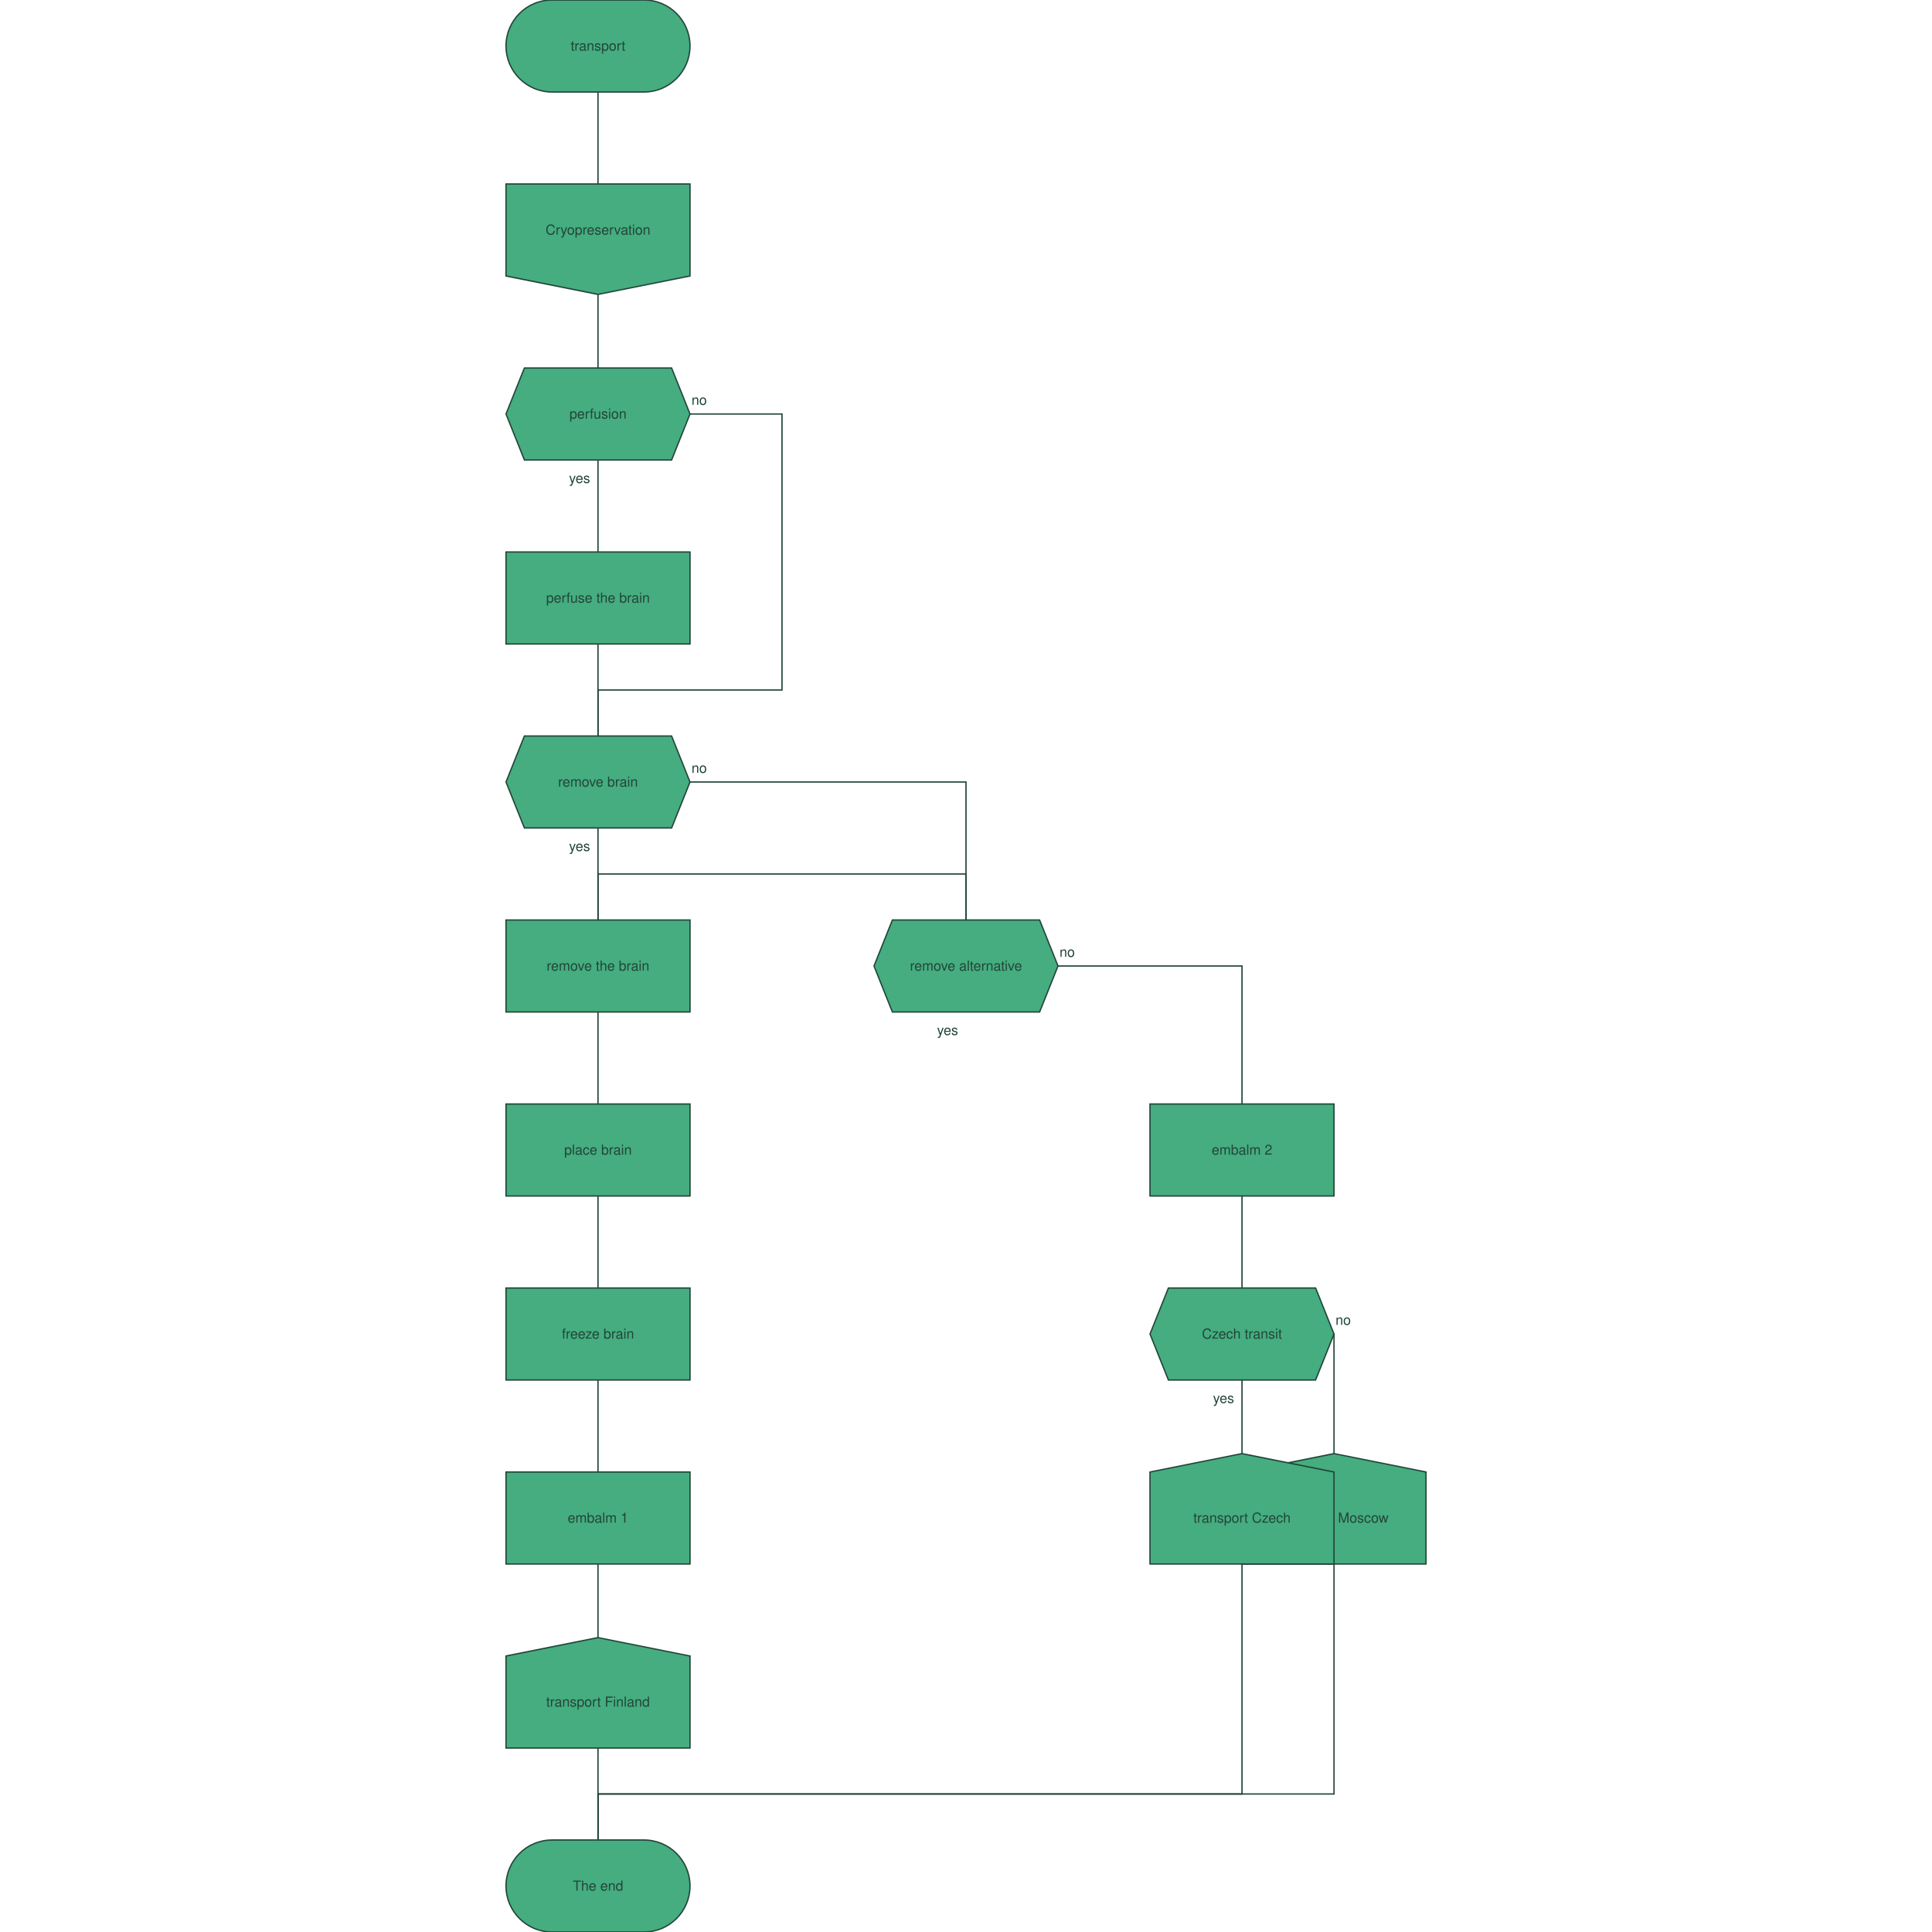
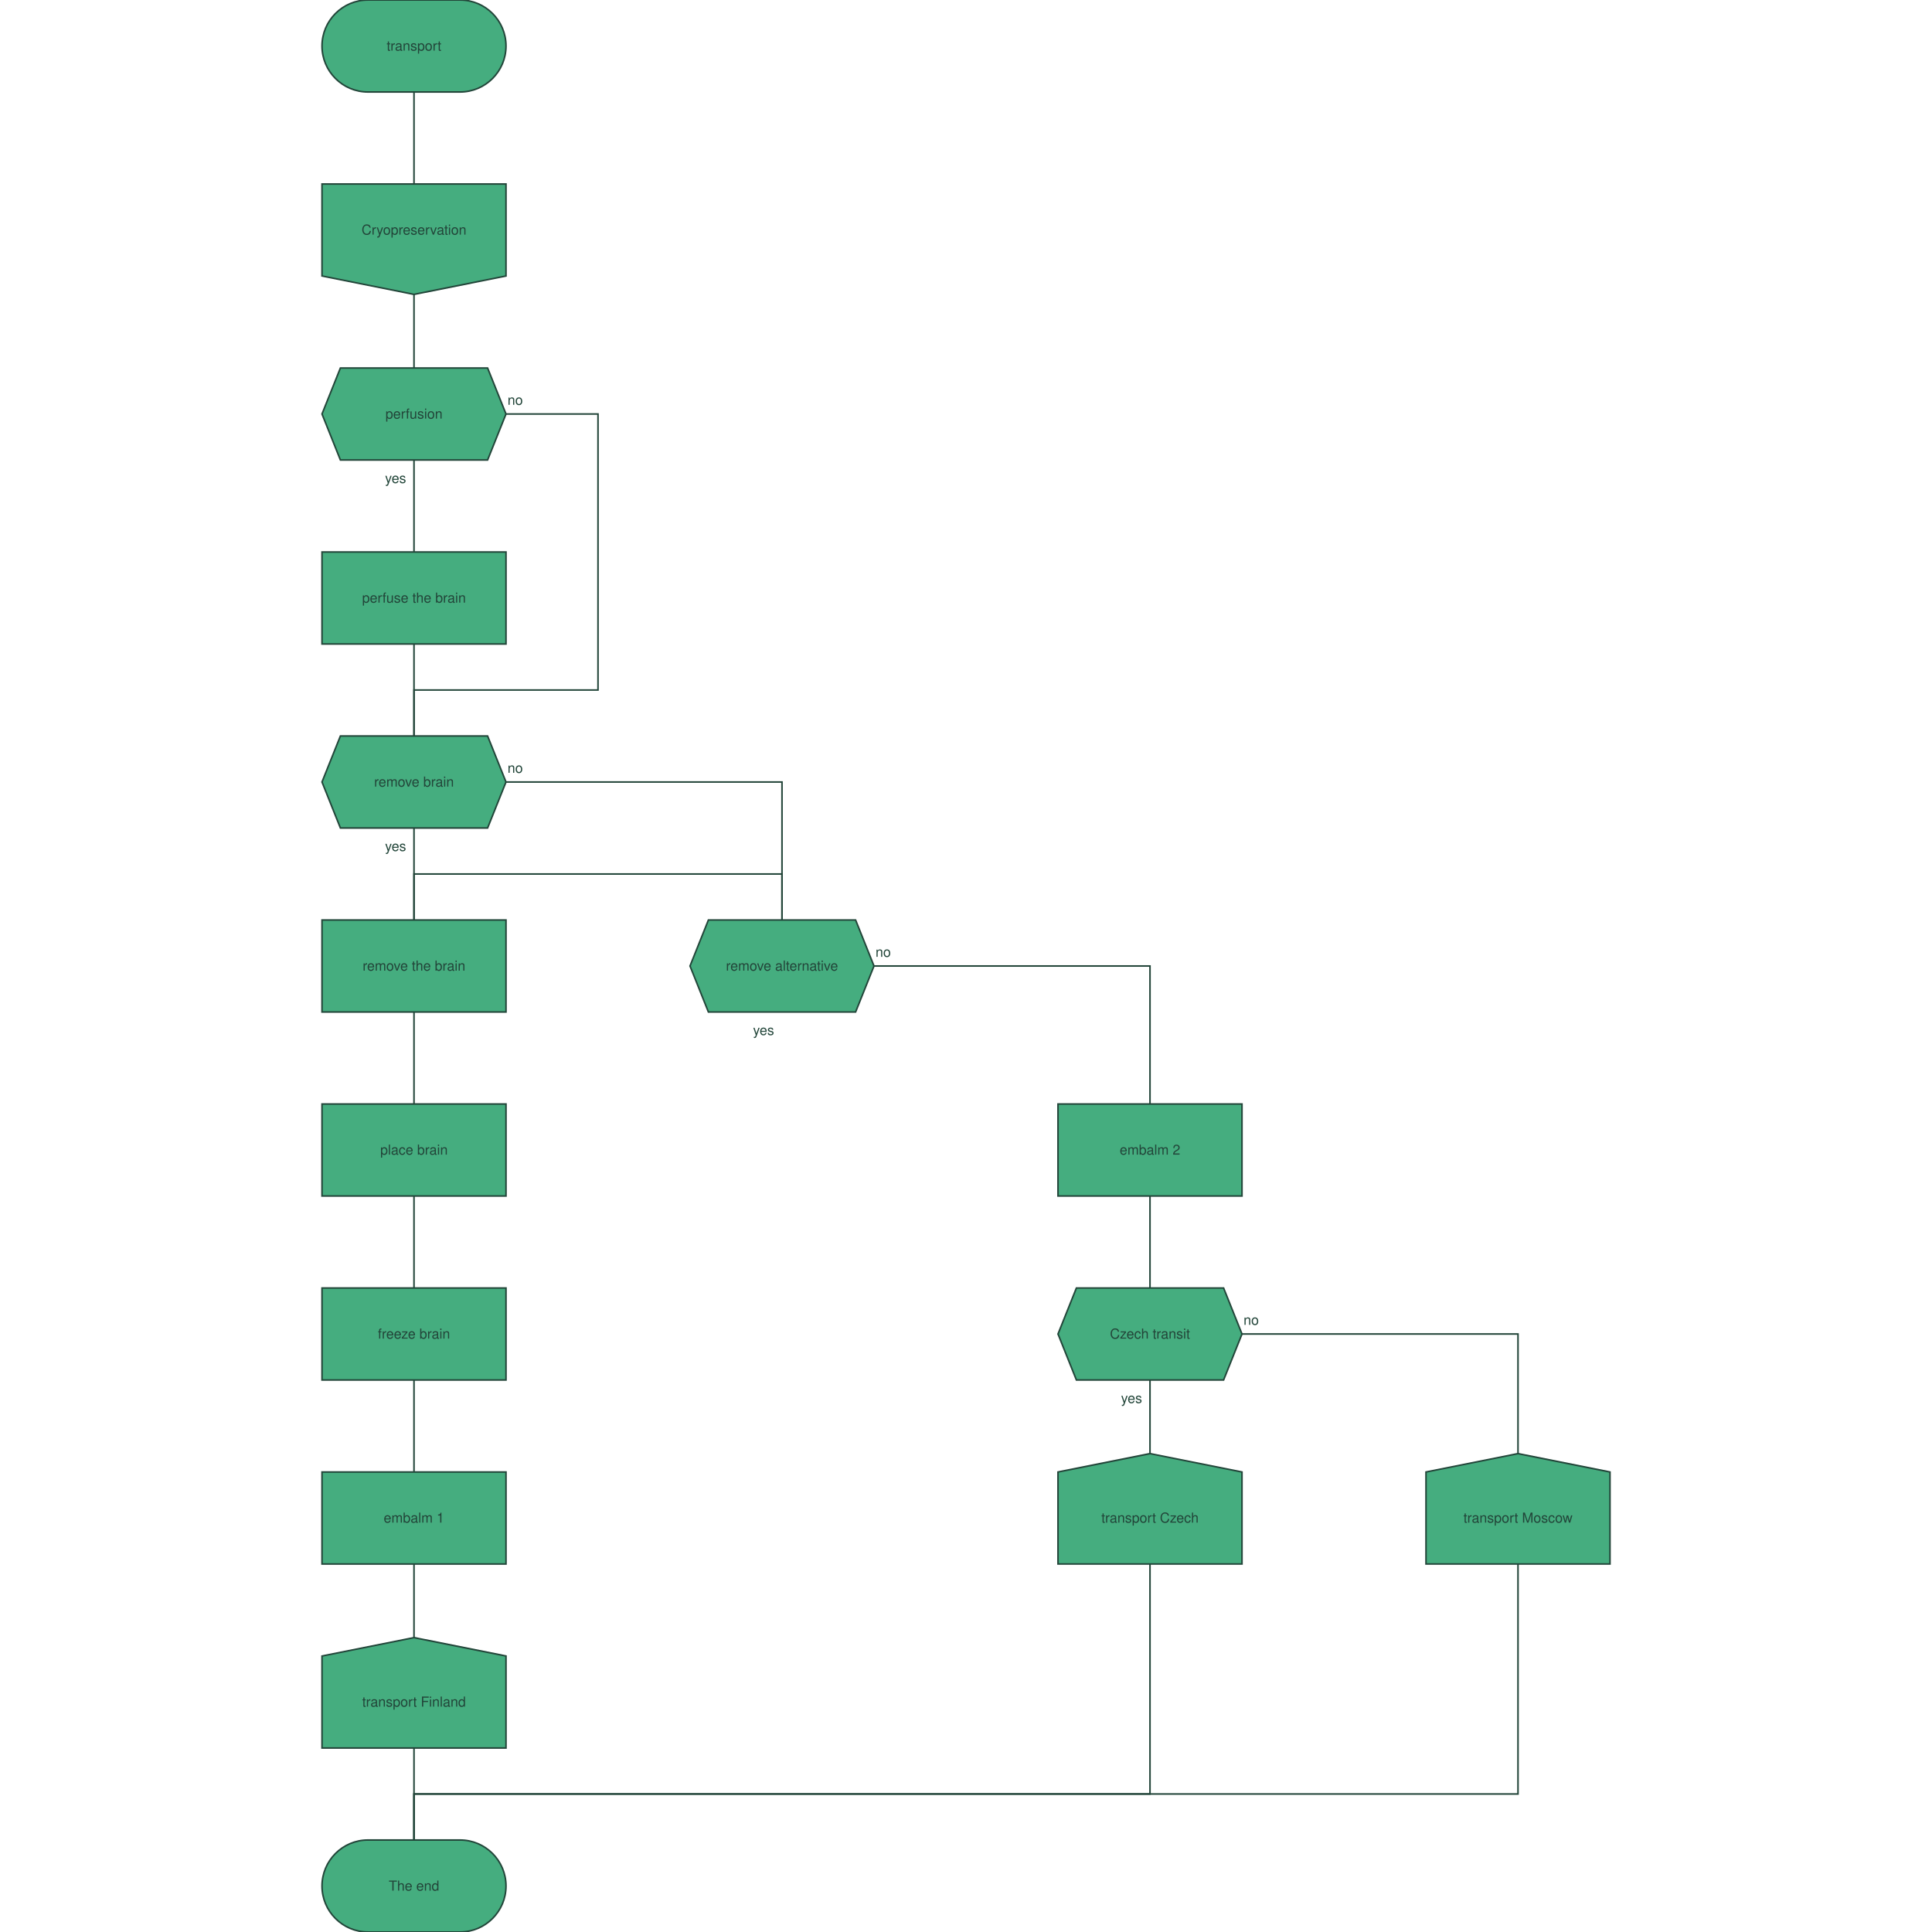
<svg xmlns="http://www.w3.org/2000/svg" font-size="1" viewBox="0.0 0.0 1000.0 1000.0" stroke="rgb(0,0,0)" width="1000" stroke-opacity="1" height="1000" version="1.1">
  <defs />
-   <g stroke-linejoin="miter" fill-opacity="0.0" fill="rgb(0,0,0)" stroke="rgb(34,69,57)" stroke-linecap="butt" stroke-miterlimit="10.0" stroke-opacity="1.0" stroke-width="0.69">
-     <path d="M 690.476,785.714 v 142.857 h -380.952 v 47.619 " />
+   <g stroke-linejoin="miter" fill-opacity="0.0" fill="rgb(0,0,0)" stroke="rgb(34,69,57)" stroke-linecap="butt" stroke-miterlimit="10.0" stroke-opacity="1.0" stroke-width="0.816">
+     <path d="M 785.714,785.714 v 142.857 h -571.429 v 47.619 " />
  </g>
-   <g stroke-linejoin="miter" fill-opacity="0.0" fill="rgb(0,0,0)" stroke="rgb(34,69,57)" stroke-linecap="butt" stroke-miterlimit="10.0" stroke-opacity="1.0" stroke-width="0.69">
-     <path d="M 642.857,785.714 v 142.857 h -333.333 v 47.619 " />
+   <g stroke-linejoin="miter" fill-opacity="0.0" fill="rgb(0,0,0)" stroke="rgb(34,69,57)" stroke-linecap="butt" stroke-miterlimit="10.0" stroke-opacity="1.0" stroke-width="0.816">
+     <path d="M 595.238,785.714 v 142.857 h -380.952 v 47.619 " />
  </g>
-   <g stroke-linejoin="miter" fill-opacity="0.0" fill="rgb(0,0,0)" stroke="rgb(34,69,57)" stroke-linecap="butt" stroke-miterlimit="10.0" stroke-opacity="1.0" stroke-width="0.69">
-     <path d="M 642.857,690.476 h 47.619 v 95.238 " />
+   <g stroke-linejoin="miter" fill-opacity="0.0" fill="rgb(0,0,0)" stroke="rgb(34,69,57)" stroke-linecap="butt" stroke-miterlimit="10.0" stroke-opacity="1.0" stroke-width="0.816">
+     <path d="M 595.238,690.476 h 190.476 v 95.238 " />
  </g>
-   <g stroke-linejoin="miter" fill-opacity="0.0" fill="rgb(0,0,0)" stroke="rgb(34,69,57)" stroke-linecap="butt" stroke-miterlimit="10.0" stroke-opacity="1.0" stroke-width="0.69">
-     <path d="M 642.857,690.476 v 95.238 " />
+   <g stroke-linejoin="miter" fill-opacity="0.0" fill="rgb(0,0,0)" stroke="rgb(34,69,57)" stroke-linecap="butt" stroke-miterlimit="10.0" stroke-opacity="1.0" stroke-width="0.816">
+     <path d="M 595.238,690.476 v 95.238 " />
  </g>
-   <g stroke-linejoin="miter" fill-opacity="0.0" fill="rgb(0,0,0)" stroke="rgb(34,69,57)" stroke-linecap="butt" stroke-miterlimit="10.0" stroke-opacity="1.0" stroke-width="0.69">
-     <path d="M 642.857,595.238 v 95.238 " />
+   <g stroke-linejoin="miter" fill-opacity="0.0" fill="rgb(0,0,0)" stroke="rgb(34,69,57)" stroke-linecap="butt" stroke-miterlimit="10.0" stroke-opacity="1.0" stroke-width="0.816">
+     <path d="M 595.238,595.238 v 95.238 " />
  </g>
-   <g stroke-linejoin="miter" fill-opacity="0.0" fill="rgb(0,0,0)" stroke="rgb(34,69,57)" stroke-linecap="butt" stroke-miterlimit="10.0" stroke-opacity="1.0" stroke-width="0.69">
-     <path d="M 500,500 h 142.857 v 95.238 " />
+   <g stroke-linejoin="miter" fill-opacity="0.0" fill="rgb(0,0,0)" stroke="rgb(34,69,57)" stroke-linecap="butt" stroke-miterlimit="10.0" stroke-opacity="1.0" stroke-width="0.816">
+     <path d="M 404.762,500 h 190.476 v 95.238 " />
  </g>
-   <g stroke-linejoin="miter" fill-opacity="0.0" fill="rgb(0,0,0)" stroke="rgb(34,69,57)" stroke-linecap="butt" stroke-miterlimit="10.0" stroke-opacity="1.0" stroke-width="0.69">
-     <path d="M 500,500 v -47.619 h -190.476 v 47.619 " />
+   <g stroke-linejoin="miter" fill-opacity="0.0" fill="rgb(0,0,0)" stroke="rgb(34,69,57)" stroke-linecap="butt" stroke-miterlimit="10.0" stroke-opacity="1.0" stroke-width="0.816">
+     <path d="M 404.762,500 v -47.619 h -190.476 v 47.619 " />
  </g>
-   <g stroke-linejoin="miter" fill-opacity="0.0" fill="rgb(0,0,0)" stroke="rgb(34,69,57)" stroke-linecap="butt" stroke-miterlimit="10.0" stroke-opacity="1.0" stroke-width="0.69">
-     <path d="M 309.524,880.952 v 95.238 " />
+   <g stroke-linejoin="miter" fill-opacity="0.0" fill="rgb(0,0,0)" stroke="rgb(34,69,57)" stroke-linecap="butt" stroke-miterlimit="10.0" stroke-opacity="1.0" stroke-width="0.816">
+     <path d="M 214.286,880.952 v 95.238 " />
  </g>
-   <g stroke-linejoin="miter" fill-opacity="0.0" fill="rgb(0,0,0)" stroke="rgb(34,69,57)" stroke-linecap="butt" stroke-miterlimit="10.0" stroke-opacity="1.0" stroke-width="0.69">
-     <path d="M 309.524,785.714 v 95.238 " />
+   <g stroke-linejoin="miter" fill-opacity="0.0" fill="rgb(0,0,0)" stroke="rgb(34,69,57)" stroke-linecap="butt" stroke-miterlimit="10.0" stroke-opacity="1.0" stroke-width="0.816">
+     <path d="M 214.286,785.714 v 95.238 " />
  </g>
-   <g stroke-linejoin="miter" fill-opacity="0.0" fill="rgb(0,0,0)" stroke="rgb(34,69,57)" stroke-linecap="butt" stroke-miterlimit="10.0" stroke-opacity="1.0" stroke-width="0.69">
-     <path d="M 309.524,690.476 v 95.238 " />
+   <g stroke-linejoin="miter" fill-opacity="0.0" fill="rgb(0,0,0)" stroke="rgb(34,69,57)" stroke-linecap="butt" stroke-miterlimit="10.0" stroke-opacity="1.0" stroke-width="0.816">
+     <path d="M 214.286,690.476 v 95.238 " />
  </g>
-   <g stroke-linejoin="miter" fill-opacity="0.0" fill="rgb(0,0,0)" stroke="rgb(34,69,57)" stroke-linecap="butt" stroke-miterlimit="10.0" stroke-opacity="1.0" stroke-width="0.69">
-     <path d="M 309.524,595.238 v 95.238 " />
+   <g stroke-linejoin="miter" fill-opacity="0.0" fill="rgb(0,0,0)" stroke="rgb(34,69,57)" stroke-linecap="butt" stroke-miterlimit="10.0" stroke-opacity="1.0" stroke-width="0.816">
+     <path d="M 214.286,595.238 v 95.238 " />
  </g>
-   <g stroke-linejoin="miter" fill-opacity="0.0" fill="rgb(0,0,0)" stroke="rgb(34,69,57)" stroke-linecap="butt" stroke-miterlimit="10.0" stroke-opacity="1.0" stroke-width="0.69">
-     <path d="M 309.524,500 v 95.238 " />
+   <g stroke-linejoin="miter" fill-opacity="0.0" fill="rgb(0,0,0)" stroke="rgb(34,69,57)" stroke-linecap="butt" stroke-miterlimit="10.0" stroke-opacity="1.0" stroke-width="0.816">
+     <path d="M 214.286,500 v 95.238 " />
  </g>
-   <g stroke-linejoin="miter" fill-opacity="0.0" fill="rgb(0,0,0)" stroke="rgb(34,69,57)" stroke-linecap="butt" stroke-miterlimit="10.0" stroke-opacity="1.0" stroke-width="0.69">
-     <path d="M 309.524,404.762 h 190.476 v 95.238 " />
+   <g stroke-linejoin="miter" fill-opacity="0.0" fill="rgb(0,0,0)" stroke="rgb(34,69,57)" stroke-linecap="butt" stroke-miterlimit="10.0" stroke-opacity="1.0" stroke-width="0.816">
+     <path d="M 214.286,404.762 h 190.476 v 95.238 " />
  </g>
-   <g stroke-linejoin="miter" fill-opacity="0.0" fill="rgb(0,0,0)" stroke="rgb(34,69,57)" stroke-linecap="butt" stroke-miterlimit="10.0" stroke-opacity="1.0" stroke-width="0.69">
-     <path d="M 309.524,404.762 v 95.238 " />
+   <g stroke-linejoin="miter" fill-opacity="0.0" fill="rgb(0,0,0)" stroke="rgb(34,69,57)" stroke-linecap="butt" stroke-miterlimit="10.0" stroke-opacity="1.0" stroke-width="0.816">
+     <path d="M 214.286,404.762 v 95.238 " />
  </g>
-   <g stroke-linejoin="miter" fill-opacity="0.0" fill="rgb(0,0,0)" stroke="rgb(34,69,57)" stroke-linecap="butt" stroke-miterlimit="10.0" stroke-opacity="1.0" stroke-width="0.69">
-     <path d="M 309.524,309.524 v 95.238 " />
+   <g stroke-linejoin="miter" fill-opacity="0.0" fill="rgb(0,0,0)" stroke="rgb(34,69,57)" stroke-linecap="butt" stroke-miterlimit="10.0" stroke-opacity="1.0" stroke-width="0.816">
+     <path d="M 214.286,309.524 v 95.238 " />
  </g>
-   <g stroke-linejoin="miter" fill-opacity="0.0" fill="rgb(0,0,0)" stroke="rgb(34,69,57)" stroke-linecap="butt" stroke-miterlimit="10.0" stroke-opacity="1.0" stroke-width="0.69">
-     <path d="M 309.524,214.286 h 95.238 v 142.857 h -95.238 v 47.619 " />
+   <g stroke-linejoin="miter" fill-opacity="0.0" fill="rgb(0,0,0)" stroke="rgb(34,69,57)" stroke-linecap="butt" stroke-miterlimit="10.0" stroke-opacity="1.0" stroke-width="0.816">
+     <path d="M 214.286,214.286 h 95.238 v 142.857 h -95.238 v 47.619 " />
  </g>
-   <g stroke-linejoin="miter" fill-opacity="0.0" fill="rgb(0,0,0)" stroke="rgb(34,69,57)" stroke-linecap="butt" stroke-miterlimit="10.0" stroke-opacity="1.0" stroke-width="0.69">
-     <path d="M 309.524,214.286 v 95.238 " />
+   <g stroke-linejoin="miter" fill-opacity="0.0" fill="rgb(0,0,0)" stroke="rgb(34,69,57)" stroke-linecap="butt" stroke-miterlimit="10.0" stroke-opacity="1.0" stroke-width="0.816">
+     <path d="M 214.286,214.286 v 95.238 " />
  </g>
-   <g stroke-linejoin="miter" fill-opacity="0.0" fill="rgb(0,0,0)" stroke="rgb(34,69,57)" stroke-linecap="butt" stroke-miterlimit="10.0" stroke-opacity="1.0" stroke-width="0.69">
-     <path d="M 309.524,119.048 v 95.238 " />
+   <g stroke-linejoin="miter" fill-opacity="0.0" fill="rgb(0,0,0)" stroke="rgb(34,69,57)" stroke-linecap="butt" stroke-miterlimit="10.0" stroke-opacity="1.0" stroke-width="0.816">
+     <path d="M 214.286,119.048 v 95.238 " />
  </g>
-   <g stroke-linejoin="miter" fill-opacity="0.0" fill="rgb(0,0,0)" stroke="rgb(34,69,57)" stroke-linecap="butt" stroke-miterlimit="10.0" stroke-opacity="1.0" stroke-width="0.69">
-     <path d="M 309.524,23.809 v 95.238 " />
+   <g stroke-linejoin="miter" fill-opacity="0.0" fill="rgb(0,0,0)" stroke="rgb(34,69,57)" stroke-linecap="butt" stroke-miterlimit="10.0" stroke-opacity="1.0" stroke-width="0.816">
+     <path d="M 214.286,23.809 v 95.238 " />
  </g>
-   <g stroke-linejoin="miter" fill-opacity="1.0" fill="rgb(69,173,127)" stroke="rgb(34,69,57)" stroke-linecap="butt" stroke-miterlimit="10.0" stroke-opacity="1.0" stroke-width="0.69">
-     <path d="M 642.857,809.524 v -47.619 l 47.619,-9.524 l 47.619,9.524 v 47.619 h -95.238 Z" />
+   <g stroke-linejoin="miter" fill-opacity="1.0" fill="rgb(69,173,127)" stroke="rgb(34,69,57)" stroke-linecap="butt" stroke-miterlimit="10.0" stroke-opacity="1.0" stroke-width="0.816">
+     <path d="M 738.095,809.524 v -47.619 l 47.619,-9.524 l 47.619,9.524 v 47.619 h -95.238 Z" />
  </g>
-   <g stroke-linejoin="miter" fill-opacity="1.0" font-size="7.143px" fill="rgb(34,69,57)" stroke="rgb(0,0,0)" font-weight="300" font-family="helvetica" stroke-linecap="butt" stroke-miterlimit="10.0" stroke-opacity="1.0" stroke-width="2.76">
-     <text transform="matrix(1,0,0,1,690.4762,785.7143)" stroke="none" dominant-baseline="middle" text-anchor="middle">transport Moscow</text>
+   <g stroke-linejoin="miter" fill-opacity="1.0" font-size="7.143px" fill="rgb(34,69,57)" stroke="rgb(0,0,0)" font-weight="300" font-family="helvetica" stroke-linecap="butt" stroke-miterlimit="10.0" stroke-opacity="1.0" stroke-width="3.266">
+     <text transform="matrix(1,0,0,1,785.7143,785.7143)" stroke="none" dominant-baseline="middle" text-anchor="middle">transport Moscow</text>
  </g>
-   <g stroke-linejoin="miter" fill-opacity="1.0" fill="rgb(69,173,127)" stroke="rgb(34,69,57)" stroke-linecap="butt" stroke-miterlimit="10.0" stroke-opacity="1.0" stroke-width="0.69">
-     <path d="M 595.238,809.524 v -47.619 l 47.619,-9.524 l 47.619,9.524 v 47.619 h -95.238 Z" />
+   <g stroke-linejoin="miter" fill-opacity="1.0" fill="rgb(69,173,127)" stroke="rgb(34,69,57)" stroke-linecap="butt" stroke-miterlimit="10.0" stroke-opacity="1.0" stroke-width="0.816">
+     <path d="M 547.619,809.524 v -47.619 l 47.619,-9.524 l 47.619,9.524 v 47.619 h -95.238 Z" />
  </g>
-   <g stroke-linejoin="miter" fill-opacity="1.0" font-size="7.143px" fill="rgb(34,69,57)" stroke="rgb(0,0,0)" font-weight="300" font-family="helvetica" stroke-linecap="butt" stroke-miterlimit="10.0" stroke-opacity="1.0" stroke-width="2.76">
-     <text transform="matrix(1,0,0,1,642.8571,785.7143)" stroke="none" dominant-baseline="middle" text-anchor="middle">transport Czech</text>
+   <g stroke-linejoin="miter" fill-opacity="1.0" font-size="7.143px" fill="rgb(34,69,57)" stroke="rgb(0,0,0)" font-weight="300" font-family="helvetica" stroke-linecap="butt" stroke-miterlimit="10.0" stroke-opacity="1.0" stroke-width="3.266">
+     <text transform="matrix(1,0,0,1,595.2381,785.7143)" stroke="none" dominant-baseline="middle" text-anchor="middle">transport Czech</text>
  </g>
-   <g stroke-linejoin="miter" fill-opacity="1.0" fill="rgb(69,173,127)" stroke="rgb(34,69,57)" stroke-linecap="butt" stroke-miterlimit="10.0" stroke-opacity="1.0" stroke-width="0.69">
-     <path d="M 604.762,714.286 l -9.524,-23.809 l 9.524,-23.809 h 76.191 l 9.524,23.809 l -9.524,23.809 h -76.191 Z" />
+   <g stroke-linejoin="miter" fill-opacity="1.0" fill="rgb(69,173,127)" stroke="rgb(34,69,57)" stroke-linecap="butt" stroke-miterlimit="10.0" stroke-opacity="1.0" stroke-width="0.816">
+     <path d="M 557.143,714.286 l -9.524,-23.809 l 9.524,-23.809 h 76.191 l 9.524,23.809 l -9.524,23.809 h -76.191 Z" />
  </g>
-   <g stroke-linejoin="miter" fill-opacity="1.0" font-size="7.143px" fill="rgb(34,69,57)" stroke="rgb(0,0,0)" font-weight="300" font-family="helvetica" stroke-linecap="butt" stroke-miterlimit="10.0" stroke-opacity="1.0" stroke-width="2.76">
-     <text transform="matrix(1,0,0,1,695.2381,683.3333)" stroke="none" dominant-baseline="middle" text-anchor="middle">no</text>
+   <g stroke-linejoin="miter" fill-opacity="1.0" font-size="7.143px" fill="rgb(34,69,57)" stroke="rgb(0,0,0)" font-weight="300" font-family="helvetica" stroke-linecap="butt" stroke-miterlimit="10.0" stroke-opacity="1.0" stroke-width="3.266">
+     <text transform="matrix(1,0,0,1,647.619,683.3333)" stroke="none" dominant-baseline="middle" text-anchor="middle">no</text>
  </g>
-   <g stroke-linejoin="miter" fill-opacity="1.0" font-size="7.143px" fill="rgb(34,69,57)" stroke="rgb(0,0,0)" font-weight="300" font-family="helvetica" stroke-linecap="butt" stroke-miterlimit="10.0" stroke-opacity="1.0" stroke-width="2.76">
-     <text transform="matrix(1,0,0,1,633.3333,723.8095)" stroke="none" dominant-baseline="middle" text-anchor="middle">yes</text>
+   <g stroke-linejoin="miter" fill-opacity="1.0" font-size="7.143px" fill="rgb(34,69,57)" stroke="rgb(0,0,0)" font-weight="300" font-family="helvetica" stroke-linecap="butt" stroke-miterlimit="10.0" stroke-opacity="1.0" stroke-width="3.266">
+     <text transform="matrix(1,0,0,1,585.7143,723.8095)" stroke="none" dominant-baseline="middle" text-anchor="middle">yes</text>
  </g>
-   <g stroke-linejoin="miter" fill-opacity="1.0" font-size="7.143px" fill="rgb(34,69,57)" stroke="rgb(0,0,0)" font-weight="300" font-family="helvetica" stroke-linecap="butt" stroke-miterlimit="10.0" stroke-opacity="1.0" stroke-width="2.76">
-     <text transform="matrix(1,0,0,1,642.8571,690.4762)" stroke="none" dominant-baseline="middle" text-anchor="middle">Czech transit</text>
+   <g stroke-linejoin="miter" fill-opacity="1.0" font-size="7.143px" fill="rgb(34,69,57)" stroke="rgb(0,0,0)" font-weight="300" font-family="helvetica" stroke-linecap="butt" stroke-miterlimit="10.0" stroke-opacity="1.0" stroke-width="3.266">
+     <text transform="matrix(1,0,0,1,595.2381,690.4762)" stroke="none" dominant-baseline="middle" text-anchor="middle">Czech transit</text>
  </g>
-   <g stroke-linejoin="miter" fill-opacity="1.0" fill="rgb(69,173,127)" stroke="rgb(34,69,57)" stroke-linecap="butt" stroke-miterlimit="10.0" stroke-opacity="1.0" stroke-width="0.69">
-     <path d="M 690.476,619.048 l -0,-47.619 h -95.238 l -0,47.619 Z" />
+   <g stroke-linejoin="miter" fill-opacity="1.0" fill="rgb(69,173,127)" stroke="rgb(34,69,57)" stroke-linecap="butt" stroke-miterlimit="10.0" stroke-opacity="1.0" stroke-width="0.816">
+     <path d="M 642.857,619.048 l -0,-47.619 h -95.238 l -0,47.619 Z" />
  </g>
-   <g stroke-linejoin="miter" fill-opacity="1.0" font-size="7.143px" fill="rgb(34,69,57)" stroke="rgb(0,0,0)" font-weight="300" font-family="helvetica" stroke-linecap="butt" stroke-miterlimit="10.0" stroke-opacity="1.0" stroke-width="2.76">
-     <text transform="matrix(1,0,0,1,642.8571,595.2381)" stroke="none" dominant-baseline="middle" text-anchor="middle">embalm 2</text>
+   <g stroke-linejoin="miter" fill-opacity="1.0" font-size="7.143px" fill="rgb(34,69,57)" stroke="rgb(0,0,0)" font-weight="300" font-family="helvetica" stroke-linecap="butt" stroke-miterlimit="10.0" stroke-opacity="1.0" stroke-width="3.266">
+     <text transform="matrix(1,0,0,1,595.2381,595.2381)" stroke="none" dominant-baseline="middle" text-anchor="middle">embalm 2</text>
  </g>
-   <g stroke-linejoin="miter" fill-opacity="1.0" fill="rgb(69,173,127)" stroke="rgb(34,69,57)" stroke-linecap="butt" stroke-miterlimit="10.0" stroke-opacity="1.0" stroke-width="0.69">
-     <path d="M 461.905,523.809 l -9.524,-23.809 l 9.524,-23.809 h 76.191 l 9.524,23.809 l -9.524,23.809 h -76.191 Z" />
+   <g stroke-linejoin="miter" fill-opacity="1.0" fill="rgb(69,173,127)" stroke="rgb(34,69,57)" stroke-linecap="butt" stroke-miterlimit="10.0" stroke-opacity="1.0" stroke-width="0.816">
+     <path d="M 366.667,523.809 l -9.524,-23.809 l 9.524,-23.809 h 76.191 l 9.524,23.809 l -9.524,23.809 h -76.191 Z" />
  </g>
-   <g stroke-linejoin="miter" fill-opacity="1.0" font-size="7.143px" fill="rgb(34,69,57)" stroke="rgb(0,0,0)" font-weight="300" font-family="helvetica" stroke-linecap="butt" stroke-miterlimit="10.0" stroke-opacity="1.0" stroke-width="2.76">
-     <text transform="matrix(1,0,0,1,552.381,492.8571)" stroke="none" dominant-baseline="middle" text-anchor="middle">no</text>
+   <g stroke-linejoin="miter" fill-opacity="1.0" font-size="7.143px" fill="rgb(34,69,57)" stroke="rgb(0,0,0)" font-weight="300" font-family="helvetica" stroke-linecap="butt" stroke-miterlimit="10.0" stroke-opacity="1.0" stroke-width="3.266">
+     <text transform="matrix(1,0,0,1,457.1429,492.8571)" stroke="none" dominant-baseline="middle" text-anchor="middle">no</text>
  </g>
-   <g stroke-linejoin="miter" fill-opacity="1.0" font-size="7.143px" fill="rgb(34,69,57)" stroke="rgb(0,0,0)" font-weight="300" font-family="helvetica" stroke-linecap="butt" stroke-miterlimit="10.0" stroke-opacity="1.0" stroke-width="2.76">
-     <text transform="matrix(1,0,0,1,490.4762,533.3333)" stroke="none" dominant-baseline="middle" text-anchor="middle">yes</text>
+   <g stroke-linejoin="miter" fill-opacity="1.0" font-size="7.143px" fill="rgb(34,69,57)" stroke="rgb(0,0,0)" font-weight="300" font-family="helvetica" stroke-linecap="butt" stroke-miterlimit="10.0" stroke-opacity="1.0" stroke-width="3.266">
+     <text transform="matrix(1,0,0,1,395.2381,533.3333)" stroke="none" dominant-baseline="middle" text-anchor="middle">yes</text>
  </g>
-   <g stroke-linejoin="miter" fill-opacity="1.0" font-size="7.143px" fill="rgb(34,69,57)" stroke="rgb(0,0,0)" font-weight="300" font-family="helvetica" stroke-linecap="butt" stroke-miterlimit="10.0" stroke-opacity="1.0" stroke-width="2.76">
-     <text transform="matrix(1,0,0,1,500,500)" stroke="none" dominant-baseline="middle" text-anchor="middle">remove alternative</text>
+   <g stroke-linejoin="miter" fill-opacity="1.0" font-size="7.143px" fill="rgb(34,69,57)" stroke="rgb(0,0,0)" font-weight="300" font-family="helvetica" stroke-linecap="butt" stroke-miterlimit="10.0" stroke-opacity="1.0" stroke-width="3.266">
+     <text transform="matrix(1,0,0,1,404.7619,500)" stroke="none" dominant-baseline="middle" text-anchor="middle">remove alternative</text>
  </g>
-   <g stroke-linejoin="miter" fill-opacity="1.0" fill="rgb(69,173,127)" stroke="rgb(34,69,57)" stroke-linecap="butt" stroke-miterlimit="10.0" stroke-opacity="1.0" stroke-width="0.69">
-     <path d="M 357.143,976.191 h 0 c 0,-13.15 -10.66,-23.809 -23.809 -23.809h -47.619 c -13.15,-0 -23.809,10.66 -23.809 23.809h 0 c -0,13.15 10.66,23.809 23.809 23.809h 47.619 c 13.15,0 23.809,-10.66 23.809 -23.809Z" />
+   <g stroke-linejoin="miter" fill-opacity="1.0" fill="rgb(69,173,127)" stroke="rgb(34,69,57)" stroke-linecap="butt" stroke-miterlimit="10.0" stroke-opacity="1.0" stroke-width="0.816">
+     <path d="M 261.905,976.191 h 0 c 0,-13.15 -10.66,-23.809 -23.809 -23.809h -47.619 c -13.15,-0 -23.809,10.66 -23.809 23.809h 0 c -0,13.15 10.66,23.809 23.809 23.809h 47.619 c 13.15,0 23.809,-10.66 23.809 -23.809Z" />
  </g>
-   <g stroke-linejoin="miter" fill-opacity="1.0" font-size="7.143px" fill="rgb(34,69,57)" stroke="rgb(0,0,0)" font-weight="300" font-family="helvetica" stroke-linecap="butt" stroke-miterlimit="10.0" stroke-opacity="1.0" stroke-width="2.76">
-     <text transform="matrix(1,0,0,1,309.5238,976.1905)" stroke="none" dominant-baseline="middle" text-anchor="middle">The end</text>
+   <g stroke-linejoin="miter" fill-opacity="1.0" font-size="7.143px" fill="rgb(34,69,57)" stroke="rgb(0,0,0)" font-weight="300" font-family="helvetica" stroke-linecap="butt" stroke-miterlimit="10.0" stroke-opacity="1.0" stroke-width="3.266">
+     <text transform="matrix(1,0,0,1,214.2857,976.1905)" stroke="none" dominant-baseline="middle" text-anchor="middle">The end</text>
  </g>
-   <g stroke-linejoin="miter" fill-opacity="1.0" fill="rgb(69,173,127)" stroke="rgb(34,69,57)" stroke-linecap="butt" stroke-miterlimit="10.0" stroke-opacity="1.0" stroke-width="0.69">
-     <path d="M 261.905,904.762 v -47.619 l 47.619,-9.524 l 47.619,9.524 v 47.619 h -95.238 Z" />
+   <g stroke-linejoin="miter" fill-opacity="1.0" fill="rgb(69,173,127)" stroke="rgb(34,69,57)" stroke-linecap="butt" stroke-miterlimit="10.0" stroke-opacity="1.0" stroke-width="0.816">
+     <path d="M 166.667,904.762 v -47.619 l 47.619,-9.524 l 47.619,9.524 v 47.619 h -95.238 Z" />
  </g>
-   <g stroke-linejoin="miter" fill-opacity="1.0" font-size="7.143px" fill="rgb(34,69,57)" stroke="rgb(0,0,0)" font-weight="300" font-family="helvetica" stroke-linecap="butt" stroke-miterlimit="10.0" stroke-opacity="1.0" stroke-width="2.76">
-     <text transform="matrix(1,0,0,1,309.5238,880.9524)" stroke="none" dominant-baseline="middle" text-anchor="middle">transport Finland</text>
+   <g stroke-linejoin="miter" fill-opacity="1.0" font-size="7.143px" fill="rgb(34,69,57)" stroke="rgb(0,0,0)" font-weight="300" font-family="helvetica" stroke-linecap="butt" stroke-miterlimit="10.0" stroke-opacity="1.0" stroke-width="3.266">
+     <text transform="matrix(1,0,0,1,214.2857,880.9524)" stroke="none" dominant-baseline="middle" text-anchor="middle">transport Finland</text>
  </g>
-   <g stroke-linejoin="miter" fill-opacity="1.0" fill="rgb(69,173,127)" stroke="rgb(34,69,57)" stroke-linecap="butt" stroke-miterlimit="10.0" stroke-opacity="1.0" stroke-width="0.69">
-     <path d="M 357.143,809.524 l -0,-47.619 h -95.238 l -0,47.619 Z" />
+   <g stroke-linejoin="miter" fill-opacity="1.0" fill="rgb(69,173,127)" stroke="rgb(34,69,57)" stroke-linecap="butt" stroke-miterlimit="10.0" stroke-opacity="1.0" stroke-width="0.816">
+     <path d="M 261.905,809.524 l -0,-47.619 h -95.238 l -0,47.619 Z" />
  </g>
-   <g stroke-linejoin="miter" fill-opacity="1.0" font-size="7.143px" fill="rgb(34,69,57)" stroke="rgb(0,0,0)" font-weight="300" font-family="helvetica" stroke-linecap="butt" stroke-miterlimit="10.0" stroke-opacity="1.0" stroke-width="2.76">
-     <text transform="matrix(1,0,0,1,309.5238,785.7143)" stroke="none" dominant-baseline="middle" text-anchor="middle">embalm 1</text>
+   <g stroke-linejoin="miter" fill-opacity="1.0" font-size="7.143px" fill="rgb(34,69,57)" stroke="rgb(0,0,0)" font-weight="300" font-family="helvetica" stroke-linecap="butt" stroke-miterlimit="10.0" stroke-opacity="1.0" stroke-width="3.266">
+     <text transform="matrix(1,0,0,1,214.2857,785.7143)" stroke="none" dominant-baseline="middle" text-anchor="middle">embalm 1</text>
  </g>
-   <g stroke-linejoin="miter" fill-opacity="1.0" fill="rgb(69,173,127)" stroke="rgb(34,69,57)" stroke-linecap="butt" stroke-miterlimit="10.0" stroke-opacity="1.0" stroke-width="0.69">
-     <path d="M 357.143,714.286 l -0,-47.619 h -95.238 l -0,47.619 Z" />
+   <g stroke-linejoin="miter" fill-opacity="1.0" fill="rgb(69,173,127)" stroke="rgb(34,69,57)" stroke-linecap="butt" stroke-miterlimit="10.0" stroke-opacity="1.0" stroke-width="0.816">
+     <path d="M 261.905,714.286 l -0,-47.619 h -95.238 l -0,47.619 Z" />
  </g>
-   <g stroke-linejoin="miter" fill-opacity="1.0" font-size="7.143px" fill="rgb(34,69,57)" stroke="rgb(0,0,0)" font-weight="300" font-family="helvetica" stroke-linecap="butt" stroke-miterlimit="10.0" stroke-opacity="1.0" stroke-width="2.76">
-     <text transform="matrix(1,0,0,1,309.5238,690.4762)" stroke="none" dominant-baseline="middle" text-anchor="middle">freeze brain</text>
+   <g stroke-linejoin="miter" fill-opacity="1.0" font-size="7.143px" fill="rgb(34,69,57)" stroke="rgb(0,0,0)" font-weight="300" font-family="helvetica" stroke-linecap="butt" stroke-miterlimit="10.0" stroke-opacity="1.0" stroke-width="3.266">
+     <text transform="matrix(1,0,0,1,214.2857,690.4762)" stroke="none" dominant-baseline="middle" text-anchor="middle">freeze brain</text>
  </g>
-   <g stroke-linejoin="miter" fill-opacity="1.0" fill="rgb(69,173,127)" stroke="rgb(34,69,57)" stroke-linecap="butt" stroke-miterlimit="10.0" stroke-opacity="1.0" stroke-width="0.69">
-     <path d="M 357.143,619.048 l -0,-47.619 h -95.238 l -0,47.619 Z" />
+   <g stroke-linejoin="miter" fill-opacity="1.0" fill="rgb(69,173,127)" stroke="rgb(34,69,57)" stroke-linecap="butt" stroke-miterlimit="10.0" stroke-opacity="1.0" stroke-width="0.816">
+     <path d="M 261.905,619.048 l -0,-47.619 h -95.238 l -0,47.619 Z" />
  </g>
-   <g stroke-linejoin="miter" fill-opacity="1.0" font-size="7.143px" fill="rgb(34,69,57)" stroke="rgb(0,0,0)" font-weight="300" font-family="helvetica" stroke-linecap="butt" stroke-miterlimit="10.0" stroke-opacity="1.0" stroke-width="2.76">
-     <text transform="matrix(1,0,0,1,309.5238,595.2381)" stroke="none" dominant-baseline="middle" text-anchor="middle">place brain</text>
+   <g stroke-linejoin="miter" fill-opacity="1.0" font-size="7.143px" fill="rgb(34,69,57)" stroke="rgb(0,0,0)" font-weight="300" font-family="helvetica" stroke-linecap="butt" stroke-miterlimit="10.0" stroke-opacity="1.0" stroke-width="3.266">
+     <text transform="matrix(1,0,0,1,214.2857,595.2381)" stroke="none" dominant-baseline="middle" text-anchor="middle">place brain</text>
  </g>
-   <g stroke-linejoin="miter" fill-opacity="1.0" fill="rgb(69,173,127)" stroke="rgb(34,69,57)" stroke-linecap="butt" stroke-miterlimit="10.0" stroke-opacity="1.0" stroke-width="0.69">
-     <path d="M 357.143,523.809 l -0,-47.619 h -95.238 l -0,47.619 Z" />
+   <g stroke-linejoin="miter" fill-opacity="1.0" fill="rgb(69,173,127)" stroke="rgb(34,69,57)" stroke-linecap="butt" stroke-miterlimit="10.0" stroke-opacity="1.0" stroke-width="0.816">
+     <path d="M 261.905,523.809 l -0,-47.619 h -95.238 l -0,47.619 Z" />
  </g>
-   <g stroke-linejoin="miter" fill-opacity="1.0" font-size="7.143px" fill="rgb(34,69,57)" stroke="rgb(0,0,0)" font-weight="300" font-family="helvetica" stroke-linecap="butt" stroke-miterlimit="10.0" stroke-opacity="1.0" stroke-width="2.76">
-     <text transform="matrix(1,0,0,1,309.5238,500)" stroke="none" dominant-baseline="middle" text-anchor="middle">remove the brain</text>
+   <g stroke-linejoin="miter" fill-opacity="1.0" font-size="7.143px" fill="rgb(34,69,57)" stroke="rgb(0,0,0)" font-weight="300" font-family="helvetica" stroke-linecap="butt" stroke-miterlimit="10.0" stroke-opacity="1.0" stroke-width="3.266">
+     <text transform="matrix(1,0,0,1,214.2857,500)" stroke="none" dominant-baseline="middle" text-anchor="middle">remove the brain</text>
  </g>
-   <g stroke-linejoin="miter" fill-opacity="1.0" fill="rgb(69,173,127)" stroke="rgb(34,69,57)" stroke-linecap="butt" stroke-miterlimit="10.0" stroke-opacity="1.0" stroke-width="0.69">
-     <path d="M 271.429,428.571 l -9.524,-23.809 l 9.524,-23.809 h 76.191 l 9.524,23.809 l -9.524,23.809 h -76.191 Z" />
+   <g stroke-linejoin="miter" fill-opacity="1.0" fill="rgb(69,173,127)" stroke="rgb(34,69,57)" stroke-linecap="butt" stroke-miterlimit="10.0" stroke-opacity="1.0" stroke-width="0.816">
+     <path d="M 176.19,428.571 l -9.524,-23.809 l 9.524,-23.809 h 76.191 l 9.524,23.809 l -9.524,23.809 h -76.191 Z" />
  </g>
-   <g stroke-linejoin="miter" fill-opacity="1.0" font-size="7.143px" fill="rgb(34,69,57)" stroke="rgb(0,0,0)" font-weight="300" font-family="helvetica" stroke-linecap="butt" stroke-miterlimit="10.0" stroke-opacity="1.0" stroke-width="2.76">
-     <text transform="matrix(1,0,0,1,361.9048,397.619)" stroke="none" dominant-baseline="middle" text-anchor="middle">no</text>
+   <g stroke-linejoin="miter" fill-opacity="1.0" font-size="7.143px" fill="rgb(34,69,57)" stroke="rgb(0,0,0)" font-weight="300" font-family="helvetica" stroke-linecap="butt" stroke-miterlimit="10.0" stroke-opacity="1.0" stroke-width="3.266">
+     <text transform="matrix(1,0,0,1,266.6667,397.619)" stroke="none" dominant-baseline="middle" text-anchor="middle">no</text>
  </g>
-   <g stroke-linejoin="miter" fill-opacity="1.0" font-size="7.143px" fill="rgb(34,69,57)" stroke="rgb(0,0,0)" font-weight="300" font-family="helvetica" stroke-linecap="butt" stroke-miterlimit="10.0" stroke-opacity="1.0" stroke-width="2.76">
-     <text transform="matrix(1,0,0,1,300,438.0952)" stroke="none" dominant-baseline="middle" text-anchor="middle">yes</text>
+   <g stroke-linejoin="miter" fill-opacity="1.0" font-size="7.143px" fill="rgb(34,69,57)" stroke="rgb(0,0,0)" font-weight="300" font-family="helvetica" stroke-linecap="butt" stroke-miterlimit="10.0" stroke-opacity="1.0" stroke-width="3.266">
+     <text transform="matrix(1,0,0,1,204.7619,438.0952)" stroke="none" dominant-baseline="middle" text-anchor="middle">yes</text>
  </g>
-   <g stroke-linejoin="miter" fill-opacity="1.0" font-size="7.143px" fill="rgb(34,69,57)" stroke="rgb(0,0,0)" font-weight="300" font-family="helvetica" stroke-linecap="butt" stroke-miterlimit="10.0" stroke-opacity="1.0" stroke-width="2.76">
-     <text transform="matrix(1,0,0,1,309.5238,404.7619)" stroke="none" dominant-baseline="middle" text-anchor="middle">remove brain</text>
+   <g stroke-linejoin="miter" fill-opacity="1.0" font-size="7.143px" fill="rgb(34,69,57)" stroke="rgb(0,0,0)" font-weight="300" font-family="helvetica" stroke-linecap="butt" stroke-miterlimit="10.0" stroke-opacity="1.0" stroke-width="3.266">
+     <text transform="matrix(1,0,0,1,214.2857,404.7619)" stroke="none" dominant-baseline="middle" text-anchor="middle">remove brain</text>
  </g>
-   <g stroke-linejoin="miter" fill-opacity="1.0" fill="rgb(69,173,127)" stroke="rgb(34,69,57)" stroke-linecap="butt" stroke-miterlimit="10.0" stroke-opacity="1.0" stroke-width="0.69">
-     <path d="M 357.143,333.333 l -0,-47.619 h -95.238 l -0,47.619 Z" />
+   <g stroke-linejoin="miter" fill-opacity="1.0" fill="rgb(69,173,127)" stroke="rgb(34,69,57)" stroke-linecap="butt" stroke-miterlimit="10.0" stroke-opacity="1.0" stroke-width="0.816">
+     <path d="M 261.905,333.333 l -0,-47.619 h -95.238 l -0,47.619 Z" />
  </g>
-   <g stroke-linejoin="miter" fill-opacity="1.0" font-size="7.143px" fill="rgb(34,69,57)" stroke="rgb(0,0,0)" font-weight="300" font-family="helvetica" stroke-linecap="butt" stroke-miterlimit="10.0" stroke-opacity="1.0" stroke-width="2.76">
-     <text transform="matrix(1,0,0,1,309.5238,309.5238)" stroke="none" dominant-baseline="middle" text-anchor="middle">perfuse the brain</text>
+   <g stroke-linejoin="miter" fill-opacity="1.0" font-size="7.143px" fill="rgb(34,69,57)" stroke="rgb(0,0,0)" font-weight="300" font-family="helvetica" stroke-linecap="butt" stroke-miterlimit="10.0" stroke-opacity="1.0" stroke-width="3.266">
+     <text transform="matrix(1,0,0,1,214.2857,309.5238)" stroke="none" dominant-baseline="middle" text-anchor="middle">perfuse the brain</text>
  </g>
-   <g stroke-linejoin="miter" fill-opacity="1.0" fill="rgb(69,173,127)" stroke="rgb(34,69,57)" stroke-linecap="butt" stroke-miterlimit="10.0" stroke-opacity="1.0" stroke-width="0.69">
-     <path d="M 271.429,238.095 l -9.524,-23.809 l 9.524,-23.809 h 76.191 l 9.524,23.809 l -9.524,23.809 h -76.191 Z" />
+   <g stroke-linejoin="miter" fill-opacity="1.0" fill="rgb(69,173,127)" stroke="rgb(34,69,57)" stroke-linecap="butt" stroke-miterlimit="10.0" stroke-opacity="1.0" stroke-width="0.816">
+     <path d="M 176.19,238.095 l -9.524,-23.809 l 9.524,-23.809 h 76.191 l 9.524,23.809 l -9.524,23.809 h -76.191 Z" />
  </g>
-   <g stroke-linejoin="miter" fill-opacity="1.0" font-size="7.143px" fill="rgb(34,69,57)" stroke="rgb(0,0,0)" font-weight="300" font-family="helvetica" stroke-linecap="butt" stroke-miterlimit="10.0" stroke-opacity="1.0" stroke-width="2.76">
-     <text transform="matrix(1,0,0,1,361.9048,207.1429)" stroke="none" dominant-baseline="middle" text-anchor="middle">no</text>
+   <g stroke-linejoin="miter" fill-opacity="1.0" font-size="7.143px" fill="rgb(34,69,57)" stroke="rgb(0,0,0)" font-weight="300" font-family="helvetica" stroke-linecap="butt" stroke-miterlimit="10.0" stroke-opacity="1.0" stroke-width="3.266">
+     <text transform="matrix(1,0,0,1,266.6667,207.1429)" stroke="none" dominant-baseline="middle" text-anchor="middle">no</text>
  </g>
-   <g stroke-linejoin="miter" fill-opacity="1.0" font-size="7.143px" fill="rgb(34,69,57)" stroke="rgb(0,0,0)" font-weight="300" font-family="helvetica" stroke-linecap="butt" stroke-miterlimit="10.0" stroke-opacity="1.0" stroke-width="2.76">
-     <text transform="matrix(1,0,0,1,300,247.619)" stroke="none" dominant-baseline="middle" text-anchor="middle">yes</text>
+   <g stroke-linejoin="miter" fill-opacity="1.0" font-size="7.143px" fill="rgb(34,69,57)" stroke="rgb(0,0,0)" font-weight="300" font-family="helvetica" stroke-linecap="butt" stroke-miterlimit="10.0" stroke-opacity="1.0" stroke-width="3.266">
+     <text transform="matrix(1,0,0,1,204.7619,247.619)" stroke="none" dominant-baseline="middle" text-anchor="middle">yes</text>
  </g>
-   <g stroke-linejoin="miter" fill-opacity="1.0" font-size="7.143px" fill="rgb(34,69,57)" stroke="rgb(0,0,0)" font-weight="300" font-family="helvetica" stroke-linecap="butt" stroke-miterlimit="10.0" stroke-opacity="1.0" stroke-width="2.76">
-     <text transform="matrix(1,0,0,1,309.5238,214.2857)" stroke="none" dominant-baseline="middle" text-anchor="middle">perfusion</text>
+   <g stroke-linejoin="miter" fill-opacity="1.0" font-size="7.143px" fill="rgb(34,69,57)" stroke="rgb(0,0,0)" font-weight="300" font-family="helvetica" stroke-linecap="butt" stroke-miterlimit="10.0" stroke-opacity="1.0" stroke-width="3.266">
+     <text transform="matrix(1,0,0,1,214.2857,214.2857)" stroke="none" dominant-baseline="middle" text-anchor="middle">perfusion</text>
  </g>
-   <g stroke-linejoin="miter" fill-opacity="1.0" fill="rgb(69,173,127)" stroke="rgb(34,69,57)" stroke-linecap="butt" stroke-miterlimit="10.0" stroke-opacity="1.0" stroke-width="0.69">
-     <path d="M 261.905,142.857 v -47.619 h 95.238 v 47.619 l -47.619,9.524 Z" />
+   <g stroke-linejoin="miter" fill-opacity="1.0" fill="rgb(69,173,127)" stroke="rgb(34,69,57)" stroke-linecap="butt" stroke-miterlimit="10.0" stroke-opacity="1.0" stroke-width="0.816">
+     <path d="M 166.667,142.857 v -47.619 h 95.238 v 47.619 l -47.619,9.524 Z" />
  </g>
-   <g stroke-linejoin="miter" fill-opacity="1.0" font-size="7.143px" fill="rgb(34,69,57)" stroke="rgb(0,0,0)" font-weight="300" font-family="helvetica" stroke-linecap="butt" stroke-miterlimit="10.0" stroke-opacity="1.0" stroke-width="2.76">
-     <text transform="matrix(1,0,0,1,309.5238,119.0476)" stroke="none" dominant-baseline="middle" text-anchor="middle">Cryopreservation</text>
+   <g stroke-linejoin="miter" fill-opacity="1.0" font-size="7.143px" fill="rgb(34,69,57)" stroke="rgb(0,0,0)" font-weight="300" font-family="helvetica" stroke-linecap="butt" stroke-miterlimit="10.0" stroke-opacity="1.0" stroke-width="3.266">
+     <text transform="matrix(1,0,0,1,214.2857,119.0476)" stroke="none" dominant-baseline="middle" text-anchor="middle">Cryopreservation</text>
  </g>
-   <g stroke-linejoin="miter" fill-opacity="1.0" fill="rgb(69,173,127)" stroke="rgb(34,69,57)" stroke-linecap="butt" stroke-miterlimit="10.0" stroke-opacity="1.0" stroke-width="0.69">
-     <path d="M 357.143,23.809 h 0 c 0,-13.15 -10.66,-23.809 -23.809 -23.809h -47.619 c -13.15,-0 -23.809,10.66 -23.809 23.809h 0 c -0,13.15 10.66,23.809 23.809 23.809h 47.619 c 13.15,0 23.809,-10.66 23.809 -23.809Z" />
+   <g stroke-linejoin="miter" fill-opacity="1.0" fill="rgb(69,173,127)" stroke="rgb(34,69,57)" stroke-linecap="butt" stroke-miterlimit="10.0" stroke-opacity="1.0" stroke-width="0.816">
+     <path d="M 261.905,23.809 h 0 c 0,-13.15 -10.66,-23.809 -23.809 -23.809h -47.619 c -13.15,-0 -23.809,10.66 -23.809 23.809h 0 c -0,13.15 10.66,23.809 23.809 23.809h 47.619 c 13.15,0 23.809,-10.66 23.809 -23.809Z" />
  </g>
-   <g stroke-linejoin="miter" fill-opacity="1.0" font-size="7.143px" fill="rgb(34,69,57)" stroke="rgb(0,0,0)" font-weight="300" font-family="helvetica" stroke-linecap="butt" stroke-miterlimit="10.0" stroke-opacity="1.0" stroke-width="2.76">
-     <text transform="matrix(1,0,0,1,309.5238,23.8095)" stroke="none" dominant-baseline="middle" text-anchor="middle">transport</text>
+   <g stroke-linejoin="miter" fill-opacity="1.0" font-size="7.143px" fill="rgb(34,69,57)" stroke="rgb(0,0,0)" font-weight="300" font-family="helvetica" stroke-linecap="butt" stroke-miterlimit="10.0" stroke-opacity="1.0" stroke-width="3.266">
+     <text transform="matrix(1,0,0,1,214.2857,23.8095)" stroke="none" dominant-baseline="middle" text-anchor="middle">transport</text>
  </g>
</svg>
